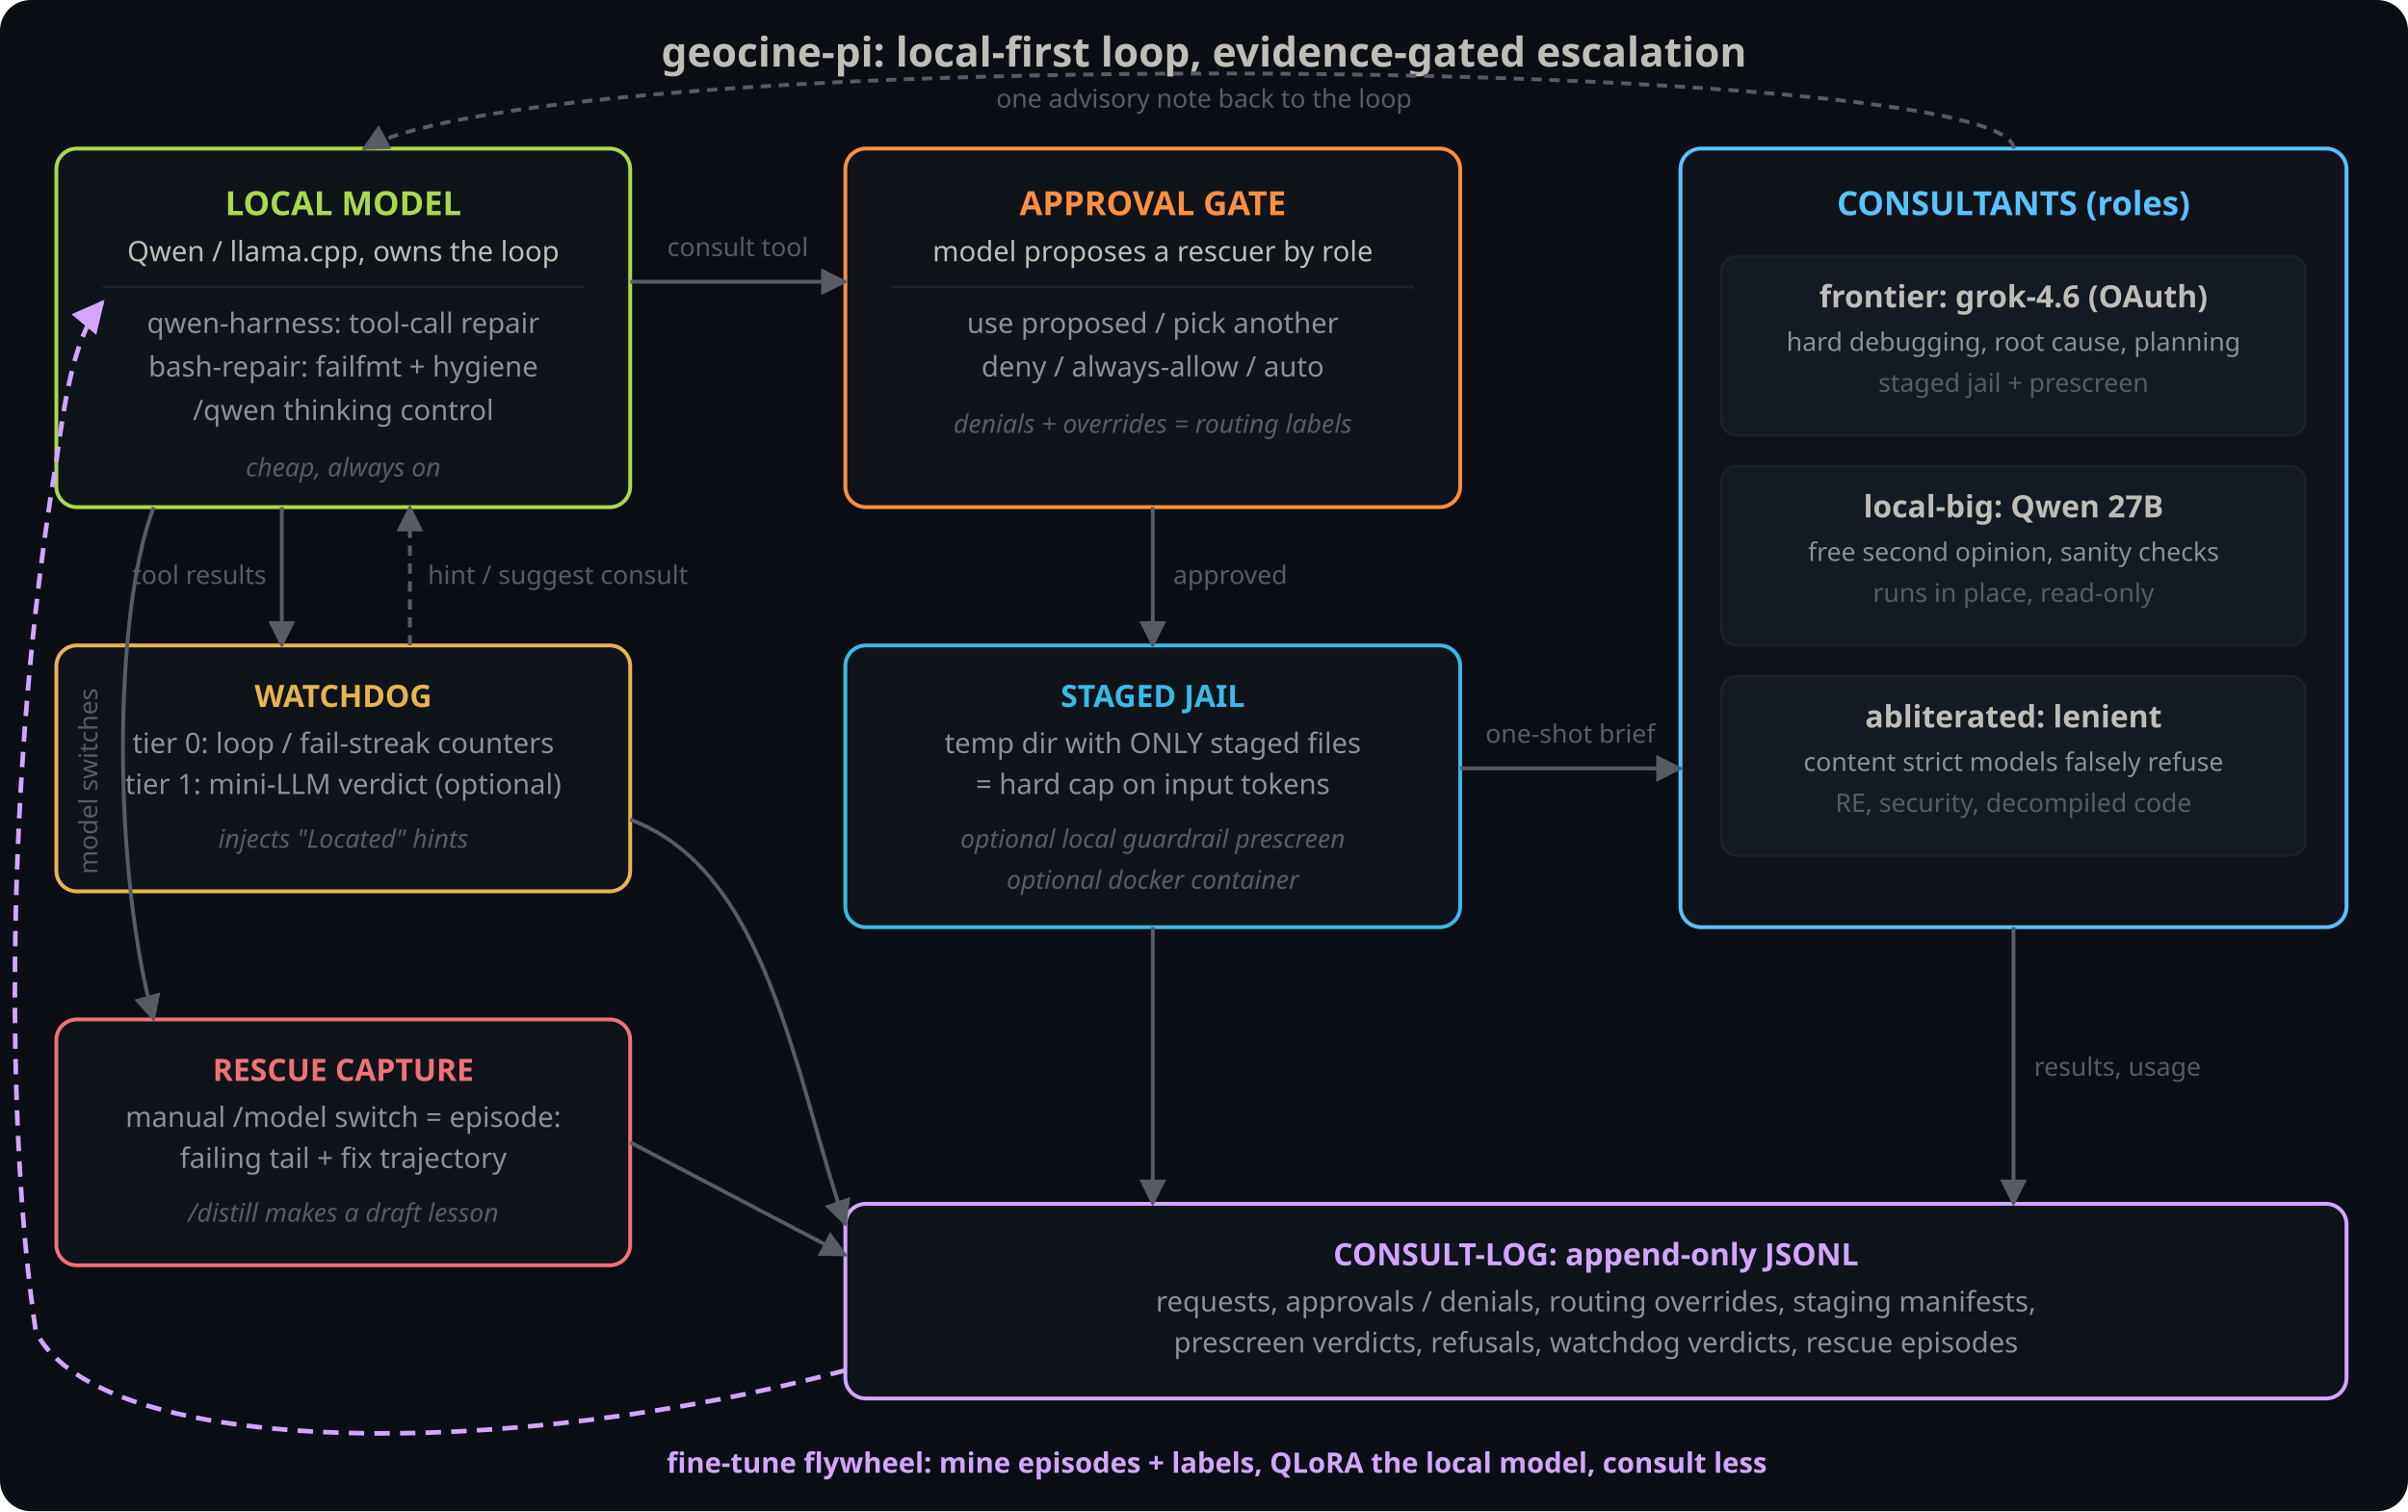
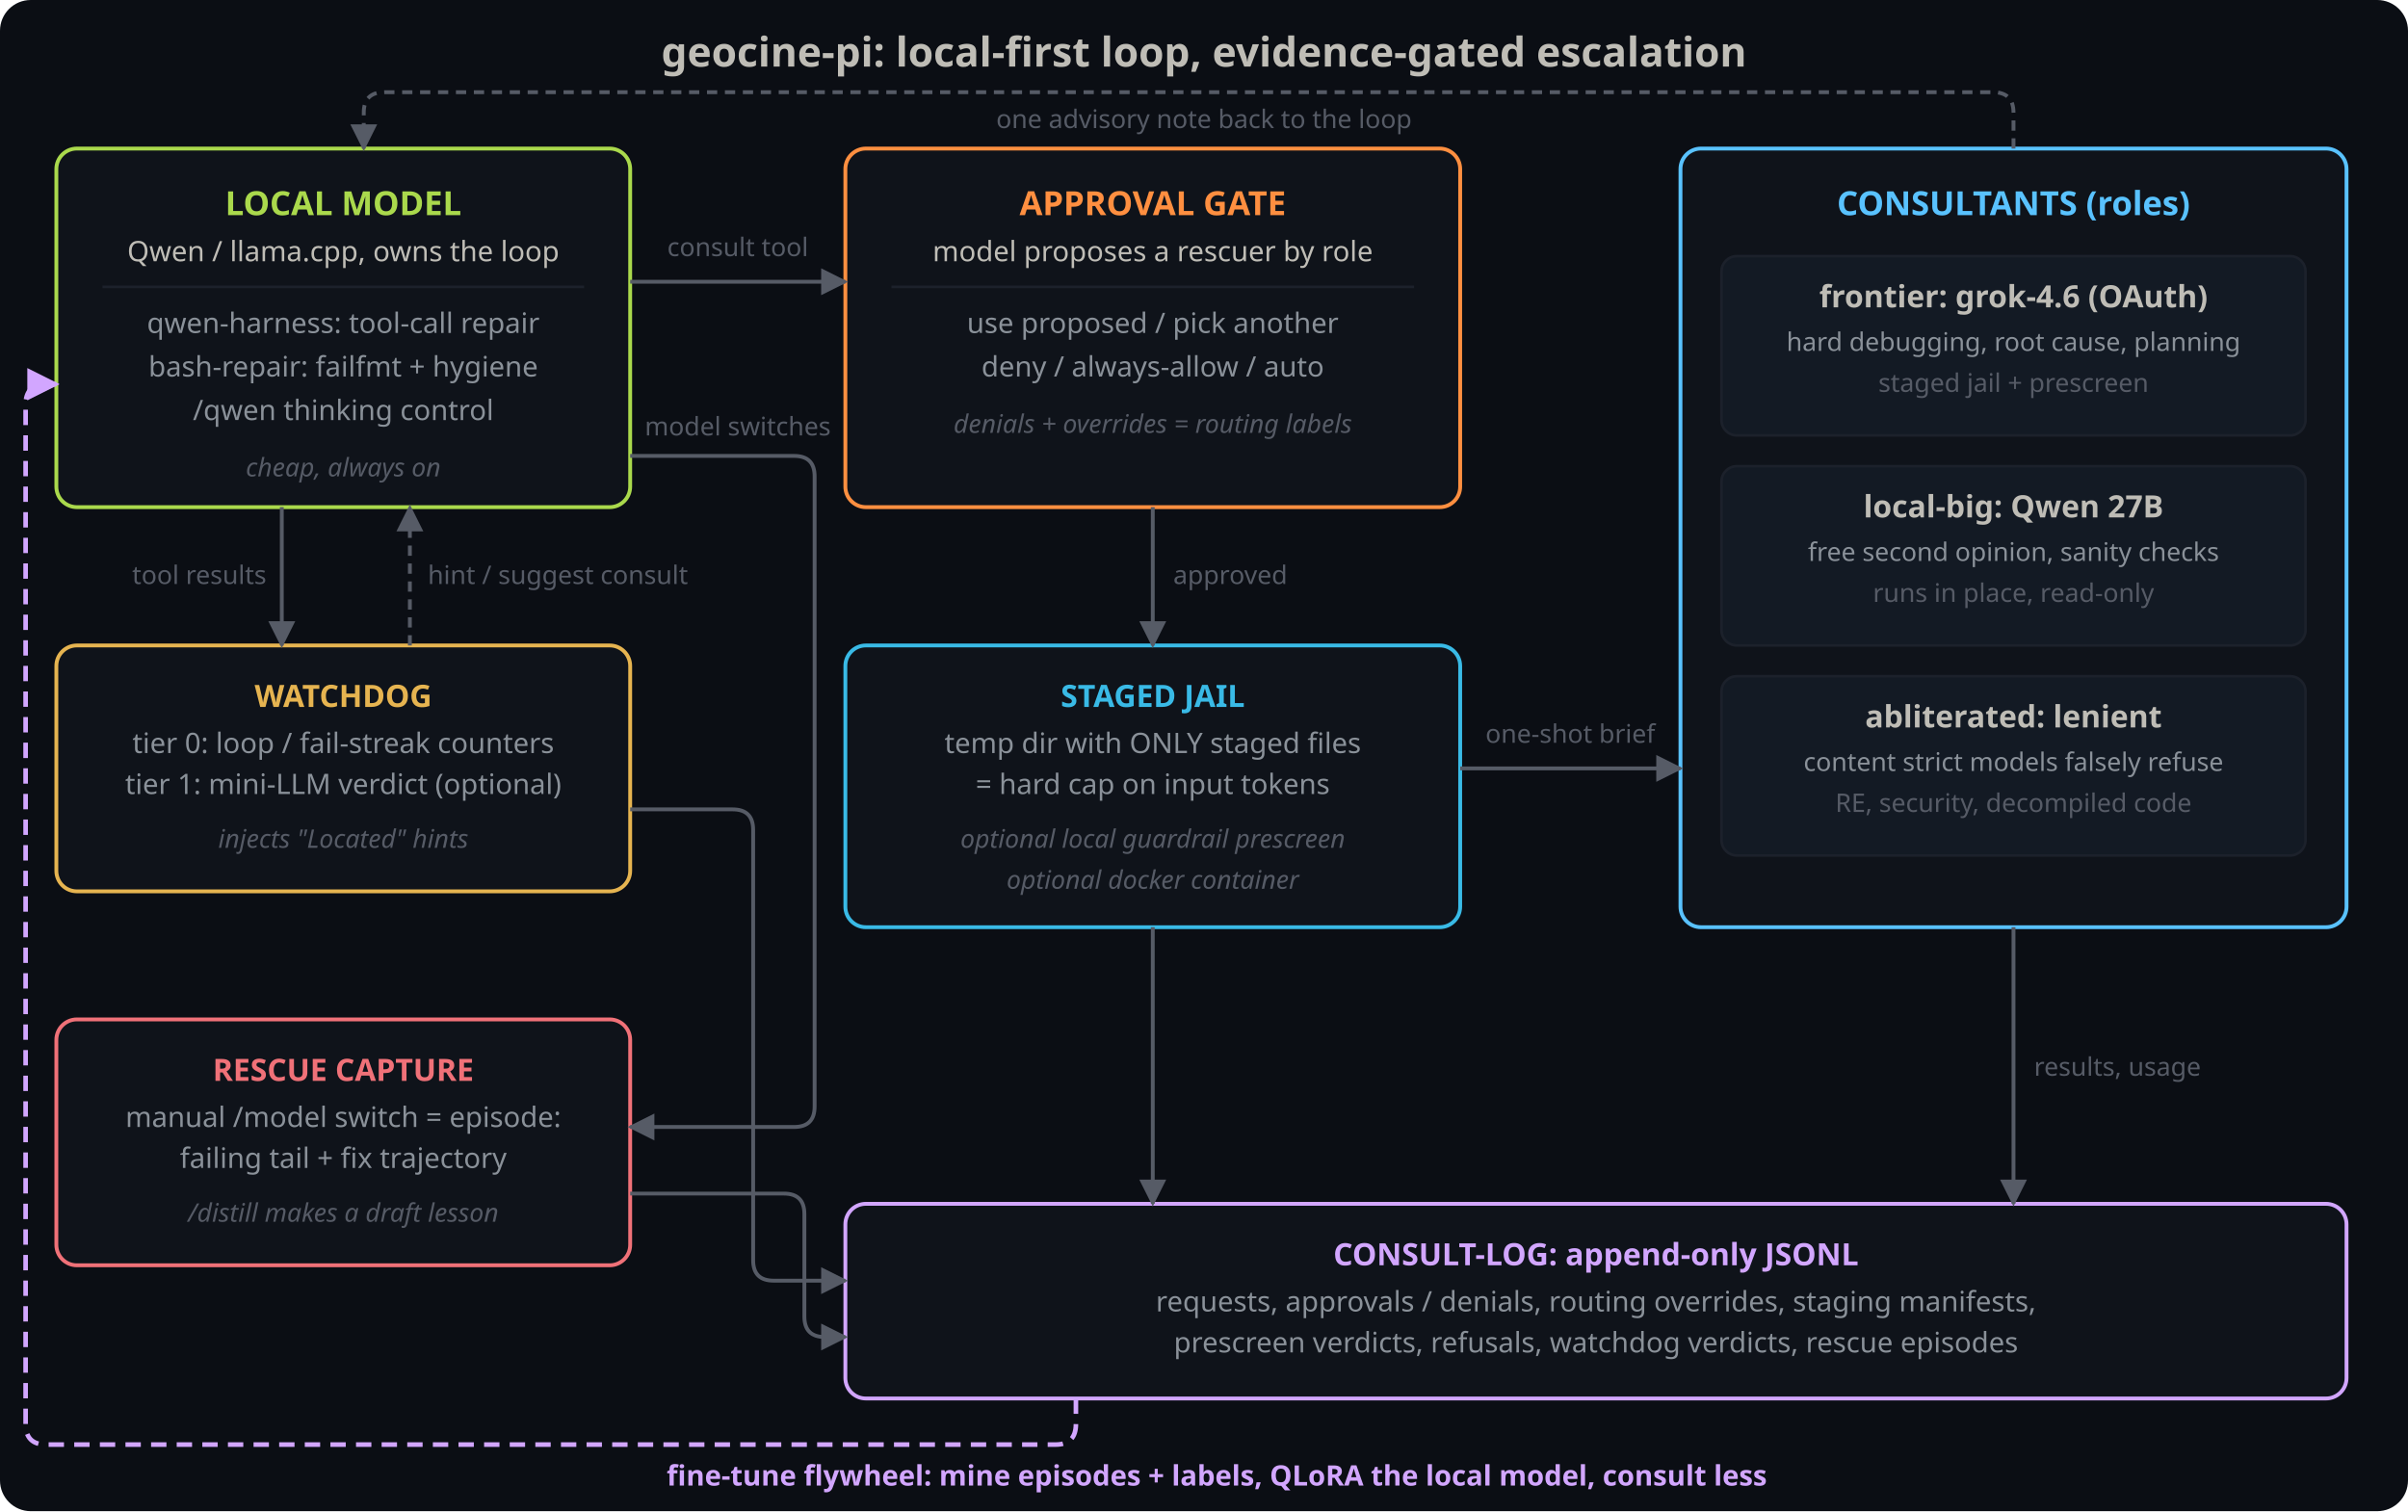
<svg xmlns="http://www.w3.org/2000/svg" viewBox="0 0 940 590" font-family="ui-sans-serif, system-ui, 'Segoe UI', sans-serif">
  <defs>
    <marker id="arrow" viewBox="0 0 10 10" refX="9" refY="5" markerWidth="7" markerHeight="7" orient="auto-start-reverse">
      <path d="M0,0 L10,5 L0,10 z" fill="#565b66" />
    </marker>
    <marker id="arrowp" viewBox="0 0 10 10" refX="9" refY="5" markerWidth="7" markerHeight="7" orient="auto-start-reverse">
      <path d="M0,0 L10,5 L0,10 z" fill="#d2a6ff" />
    </marker>
  </defs>
  <rect x="0" y="0" width="940" height="590" rx="12" fill="#0b0e14" />
  <text x="470" y="26" text-anchor="middle" font-size="16" font-weight="700" fill="#bfbdb6">geocine-pi: local-first loop, evidence-gated escalation</text>
  <rect x="22" y="58" width="224" height="140" rx="8" fill="#0f131a" stroke="#aad94c" stroke-width="1.5" />
  <text x="134" y="84" text-anchor="middle" font-size="13" font-weight="700" fill="#aad94c">LOCAL MODEL</text>
  <text x="134" y="102" text-anchor="middle" font-size="11" fill="#bfbdb6">Qwen / llama.cpp, owns the loop</text>
  <line x1="40" y1="112" x2="228" y2="112" stroke="#1c212b" stroke-width="1" />
  <text x="134" y="130" text-anchor="middle" font-size="11" fill="#8a9199">qwen-harness: tool-call repair</text>
  <text x="134" y="147" text-anchor="middle" font-size="11" fill="#8a9199">bash-repair: failfmt + hygiene</text>
  <text x="134" y="164" text-anchor="middle" font-size="11" fill="#8a9199">/qwen thinking control</text>
  <text x="134" y="186" text-anchor="middle" font-size="10" font-style="italic" fill="#565b66">cheap, always on</text>
  <rect x="22" y="252" width="224" height="96" rx="8" fill="#0f131a" stroke="#e6b450" stroke-width="1.5" />
  <text x="134" y="276" text-anchor="middle" font-size="12" font-weight="700" fill="#e6b450">WATCHDOG</text>
  <text x="134" y="294" text-anchor="middle" font-size="11" fill="#8a9199">tier 0: loop / fail-streak counters</text>
  <text x="134" y="310" text-anchor="middle" font-size="11" fill="#8a9199">tier 1: mini-LLM verdict (optional)</text>
  <text x="134" y="331" text-anchor="middle" font-size="10" font-style="italic" fill="#565b66">injects "Located" hints</text>
  <path d="M110,198 L110,252" stroke="#565b66" stroke-width="1.5" fill="none" marker-end="url(#arrow)" />
  <text x="104" y="228" text-anchor="end" font-size="10" fill="#565b66">tool results</text>
  <path d="M160,252 L160,198" stroke="#565b66" stroke-width="1.5" fill="none" stroke-dasharray="4 3" marker-end="url(#arrow)" />
  <text x="167" y="228" font-size="10" fill="#565b66">hint / suggest consult</text>
  <rect x="22" y="398" width="224" height="96" rx="8" fill="#0f131a" stroke="#f07178" stroke-width="1.5" />
  <text x="134" y="422" text-anchor="middle" font-size="12" font-weight="700" fill="#f07178">RESCUE CAPTURE</text>
  <text x="134" y="440" text-anchor="middle" font-size="11" fill="#8a9199">manual /model switch = episode:</text>
  <text x="134" y="456" text-anchor="middle" font-size="11" fill="#8a9199">failing tail + fix trajectory</text>
  <text x="134" y="477" text-anchor="middle" font-size="10" font-style="italic" fill="#565b66">/distill makes a draft lesson</text>
-   <path d="M60,198 C44,240 44,340 60,398" stroke="#565b66" stroke-width="1.5" fill="none" marker-end="url(#arrow)" />
-   <text x="38" y="305" text-anchor="middle" font-size="10" fill="#565b66" transform="rotate(-90 38 305)">model switches</text>
+   <path d="M246,178 L310,178 Q318,178 318,186 L318,432 Q318,440 310,440 L246,440" stroke="#565b66" stroke-width="1.5" fill="none" marker-end="url(#arrow)" />
+   <text x="288" y="170" text-anchor="middle" font-size="10" fill="#565b66">model switches</text>
  <rect x="330" y="58" width="240" height="140" rx="8" fill="#0f131a" stroke="#ff8f40" stroke-width="1.5" />
  <text x="450" y="84" text-anchor="middle" font-size="13" font-weight="700" fill="#ff8f40">APPROVAL GATE</text>
  <text x="450" y="102" text-anchor="middle" font-size="11" fill="#bfbdb6">model proposes a rescuer by role</text>
  <line x1="348" y1="112" x2="552" y2="112" stroke="#1c212b" stroke-width="1" />
  <text x="450" y="130" text-anchor="middle" font-size="11" fill="#8a9199">use proposed / pick another</text>
  <text x="450" y="147" text-anchor="middle" font-size="11" fill="#8a9199">deny / always-allow / auto</text>
  <text x="450" y="169" text-anchor="middle" font-size="10" font-style="italic" fill="#565b66">denials + overrides = routing labels</text>
  <path d="M246,110 L330,110" stroke="#565b66" stroke-width="1.5" fill="none" marker-end="url(#arrow)" />
  <text x="288" y="100" text-anchor="middle" font-size="10" fill="#565b66">consult tool</text>
  <rect x="330" y="252" width="240" height="110" rx="8" fill="#0f131a" stroke="#39bae6" stroke-width="1.5" />
  <text x="450" y="276" text-anchor="middle" font-size="12" font-weight="700" fill="#39bae6">STAGED JAIL</text>
  <text x="450" y="294" text-anchor="middle" font-size="11" fill="#8a9199">temp dir with ONLY staged files</text>
  <text x="450" y="310" text-anchor="middle" font-size="11" fill="#8a9199">= hard cap on input tokens</text>
  <text x="450" y="331" text-anchor="middle" font-size="10" font-style="italic" fill="#565b66">optional local guardrail prescreen</text>
  <text x="450" y="347" text-anchor="middle" font-size="10" font-style="italic" fill="#565b66">optional docker container</text>
  <path d="M450,198 L450,252" stroke="#565b66" stroke-width="1.5" fill="none" marker-end="url(#arrow)" />
  <text x="458" y="228" font-size="10" fill="#565b66">approved</text>
  <rect x="656" y="58" width="260" height="304" rx="8" fill="#0f131a" stroke="#59c2ff" stroke-width="1.5" />
  <text x="786" y="84" text-anchor="middle" font-size="13" font-weight="700" fill="#59c2ff">CONSULTANTS (roles)</text>
  <rect x="672" y="100" width="228" height="70" rx="6" fill="#131a24" stroke="#1c212b" stroke-width="1" />
  <text x="786" y="120" text-anchor="middle" font-size="12" font-weight="600" fill="#bfbdb6">frontier: grok-4.6 (OAuth)</text>
  <text x="786" y="137" text-anchor="middle" font-size="10" fill="#8a9199">hard debugging, root cause, planning</text>
  <text x="786" y="153" text-anchor="middle" font-size="10" fill="#565b66">staged jail + prescreen</text>
  <rect x="672" y="182" width="228" height="70" rx="6" fill="#131a24" stroke="#1c212b" stroke-width="1" />
  <text x="786" y="202" text-anchor="middle" font-size="12" font-weight="600" fill="#bfbdb6">local-big: Qwen 27B</text>
  <text x="786" y="219" text-anchor="middle" font-size="10" fill="#8a9199">free second opinion, sanity checks</text>
  <text x="786" y="235" text-anchor="middle" font-size="10" fill="#565b66">runs in place, read-only</text>
  <rect x="672" y="264" width="228" height="70" rx="6" fill="#131a24" stroke="#1c212b" stroke-width="1" />
  <text x="786" y="284" text-anchor="middle" font-size="12" font-weight="600" fill="#bfbdb6">abliterated: lenient</text>
  <text x="786" y="301" text-anchor="middle" font-size="10" fill="#8a9199">content strict models falsely refuse</text>
  <text x="786" y="317" text-anchor="middle" font-size="10" fill="#565b66">RE, security, decompiled code</text>
  <path d="M570,300 L656,300" stroke="#565b66" stroke-width="1.5" fill="none" marker-end="url(#arrow)" />
  <text x="613" y="290" text-anchor="middle" font-size="10" fill="#565b66">one-shot brief</text>
-   <path d="M786,58 C786,22 220,16 142,58" stroke="#565b66" stroke-width="1.5" fill="none" stroke-dasharray="4 3" marker-end="url(#arrow)" />
-   <text x="470" y="42" text-anchor="middle" font-size="10" fill="#565b66">one advisory note back to the loop</text>
+   <path d="M786,58 L786,44 Q786,36 778,36 L150,36 Q142,36 142,44 L142,58" stroke="#565b66" stroke-width="1.5" fill="none" stroke-dasharray="4 3" marker-end="url(#arrow)" />
+   <text x="470" y="50" text-anchor="middle" font-size="10" fill="#565b66">one advisory note back to the loop</text>
  <rect x="330" y="470" width="586" height="76" rx="8" fill="#0f131a" stroke="#d2a6ff" stroke-width="1.5" />
  <text x="623" y="494" text-anchor="middle" font-size="12" font-weight="700" fill="#d2a6ff">CONSULT-LOG: append-only JSONL</text>
  <text x="623" y="512" text-anchor="middle" font-size="11" fill="#8a9199">requests, approvals / denials, routing overrides, staging manifests,</text>
  <text x="623" y="528" text-anchor="middle" font-size="11" fill="#8a9199">prescreen verdicts, refusals, watchdog verdicts, rescue episodes</text>
  <path d="M450,362 L450,470" stroke="#565b66" stroke-width="1.5" fill="none" marker-end="url(#arrow)" />
  <path d="M786,362 L786,470" stroke="#565b66" stroke-width="1.5" fill="none" marker-end="url(#arrow)" />
  <text x="794" y="420" font-size="10" fill="#565b66">results, usage</text>
-   <path d="M246,446 L330,490" stroke="#565b66" stroke-width="1.5" fill="none" marker-end="url(#arrow)" />
-   <path d="M246,320 C300,340 310,420 330,478" stroke="#565b66" stroke-width="1.5" fill="none" marker-end="url(#arrow)" />
-   <path d="M330,535 C200,570 40,570 14,520 C2,440 2,300 22,180 C26,150 30,130 40,118" stroke="#d2a6ff" stroke-width="1.8" fill="none" stroke-dasharray="6 4" marker-end="url(#arrowp)" />
-   <text x="475" y="575" text-anchor="middle" font-size="11" font-weight="600" fill="#d2a6ff">fine-tune flywheel: mine episodes + labels, QLoRA the local model, consult less</text>
+   <path d="M246,316 L286,316 Q294,316 294,324 L294,492 Q294,500 302,500 L330,500" stroke="#565b66" stroke-width="1.5" fill="none" marker-end="url(#arrow)" />
+   <path d="M246,466 L306,466 Q314,466 314,474 L314,514 Q314,522 322,522 L330,522" stroke="#565b66" stroke-width="1.5" fill="none" marker-end="url(#arrow)" />
+   <path d="M420,546 L420,556 Q420,564 412,564 L18,564 Q10,564 10,556 L10,158 Q10,150 18,150 L22,150" stroke="#d2a6ff" stroke-width="1.8" fill="none" stroke-dasharray="6 4" marker-end="url(#arrowp)" />
+   <text x="475" y="580" text-anchor="middle" font-size="11" font-weight="600" fill="#d2a6ff">fine-tune flywheel: mine episodes + labels, QLoRA the local model, consult less</text>
</svg>
